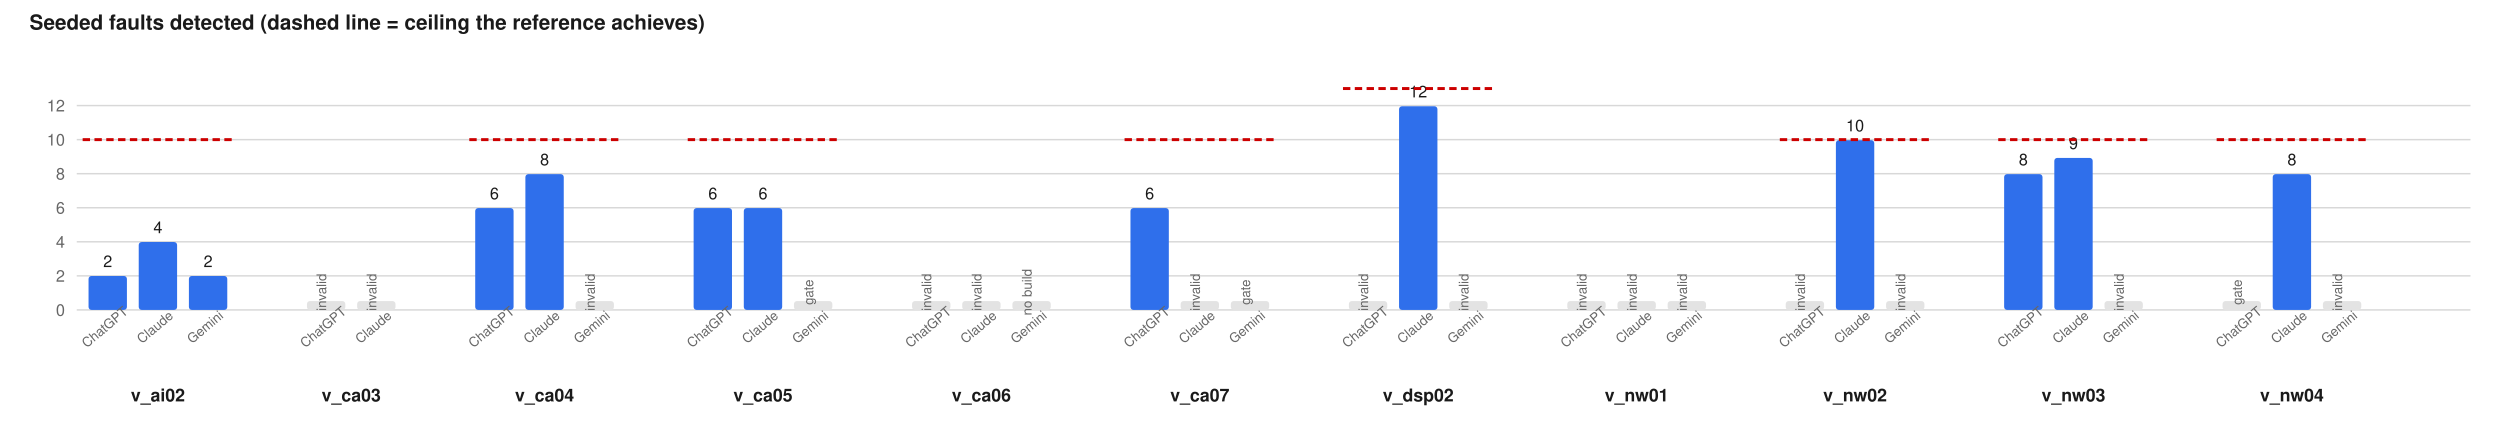
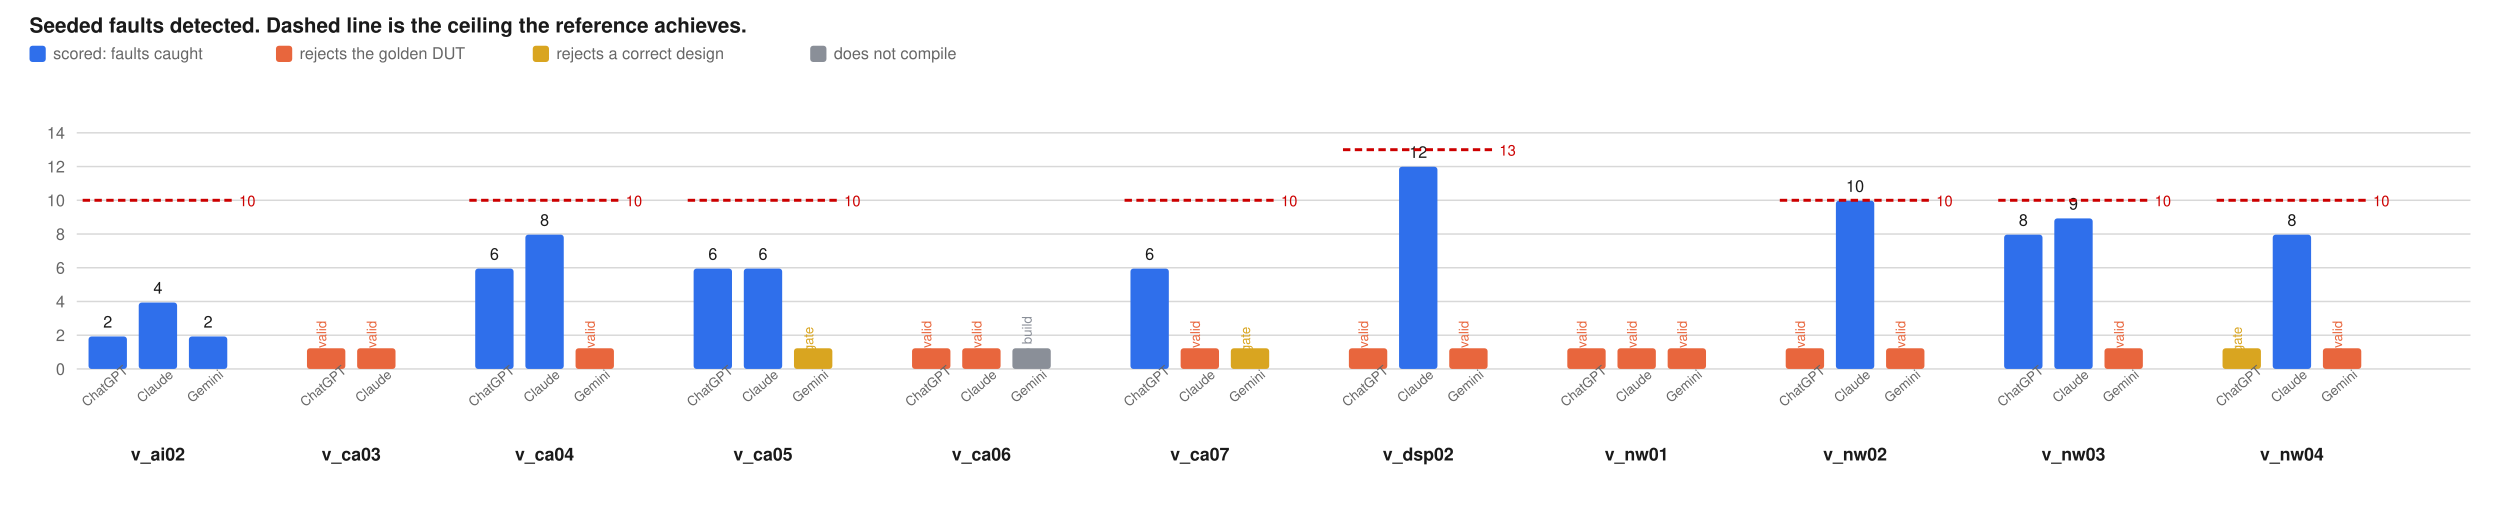
- <svg xmlns="http://www.w3.org/2000/svg" viewBox="0 0 1694 300" font-family="-apple-system,BlinkMacSystemFont,Segoe UI,Helvetica,Arial,sans-serif">
-   <rect width="1694" height="300" fill="none" />
-   <line x1="52" y1="210.0" x2="1674" y2="210.0" stroke="#d8d8d8" stroke-width="1" />
-   <text x="44" y="214.0" fill="#666" font-size="11" text-anchor="end">0</text>
-   <line x1="52" y1="186.923" x2="1674" y2="186.923" stroke="#d8d8d8" stroke-width="1" />
-   <text x="44" y="190.923" fill="#666" font-size="11" text-anchor="end">2</text>
-   <line x1="52" y1="163.846" x2="1674" y2="163.846" stroke="#d8d8d8" stroke-width="1" />
-   <text x="44" y="167.846" fill="#666" font-size="11" text-anchor="end">4</text>
-   <line x1="52" y1="140.769" x2="1674" y2="140.769" stroke="#d8d8d8" stroke-width="1" />
-   <text x="44" y="144.769" fill="#666" font-size="11" text-anchor="end">6</text>
-   <line x1="52" y1="117.692" x2="1674" y2="117.692" stroke="#d8d8d8" stroke-width="1" />
-   <text x="44" y="121.692" fill="#666" font-size="11" text-anchor="end">8</text>
-   <line x1="52" y1="94.615" x2="1674" y2="94.615" stroke="#d8d8d8" stroke-width="1" />
-   <text x="44" y="98.615" fill="#666" font-size="11" text-anchor="end">10</text>
-   <line x1="52" y1="71.538" x2="1674" y2="71.538" stroke="#d8d8d8" stroke-width="1" />
-   <text x="44" y="75.538" fill="#666" font-size="11" text-anchor="end">12</text>
-   <rect x="60" y="187" width="26" height="23" rx="2" fill="#2f6feb" />
-   <text x="73.0" y="181" fill="#1a1a1a" font-size="11" text-anchor="middle">2</text>
-   <text x="73.0" y="224" fill="#666" font-size="9" text-anchor="middle" transform="rotate(-40 73.0 224)">ChatGPT</text>
-   <rect x="94" y="164" width="26" height="46" rx="2" fill="#2f6feb" />
-   <text x="107.0" y="158" fill="#1a1a1a" font-size="11" text-anchor="middle">4</text>
-   <text x="107.0" y="224" fill="#666" font-size="9" text-anchor="middle" transform="rotate(-40 107.0 224)">Claude</text>
-   <rect x="128" y="187" width="26" height="23" rx="2" fill="#2f6feb" />
-   <text x="141.0" y="181" fill="#1a1a1a" font-size="11" text-anchor="middle">2</text>
-   <text x="141.0" y="224" fill="#666" font-size="9" text-anchor="middle" transform="rotate(-40 141.0 224)">Gemini</text>
-   <line x1="56" y1="94.615" x2="158" y2="94.615" stroke="#c00" stroke-width="2" stroke-dasharray="5,3" />
-   <text x="107.0" y="272" fill="#1a1a1a" font-size="12" font-weight="600" text-anchor="middle">v_ai02</text>
-   <rect x="208" y="204" width="26" height="6" rx="2" fill="#e3e3e3" />
-   <text x="221.0" y="198" fill="#666" font-size="9" text-anchor="middle" transform="rotate(-90 221.0 198)">invalid</text>
-   <text x="221.0" y="224" fill="#666" font-size="9" text-anchor="middle" transform="rotate(-40 221.0 224)">ChatGPT</text>
-   <rect x="242" y="204" width="26" height="6" rx="2" fill="#e3e3e3" />
-   <text x="255.0" y="198" fill="#666" font-size="9" text-anchor="middle" transform="rotate(-90 255.0 198)">invalid</text>
-   <text x="255.0" y="224" fill="#666" font-size="9" text-anchor="middle" transform="rotate(-40 255.0 224)">Claude</text>
-   <text x="238.0" y="272" fill="#1a1a1a" font-size="12" font-weight="600" text-anchor="middle">v_ca03</text>
-   <rect x="322" y="141" width="26" height="69" rx="2" fill="#2f6feb" />
-   <text x="335.0" y="135" fill="#1a1a1a" font-size="11" text-anchor="middle">6</text>
-   <text x="335.0" y="224" fill="#666" font-size="9" text-anchor="middle" transform="rotate(-40 335.0 224)">ChatGPT</text>
-   <rect x="356" y="118" width="26" height="92" rx="2" fill="#2f6feb" />
-   <text x="369.0" y="112" fill="#1a1a1a" font-size="11" text-anchor="middle">8</text>
-   <text x="369.0" y="224" fill="#666" font-size="9" text-anchor="middle" transform="rotate(-40 369.0 224)">Claude</text>
-   <rect x="390" y="204" width="26" height="6" rx="2" fill="#e3e3e3" />
-   <text x="403.0" y="198" fill="#666" font-size="9" text-anchor="middle" transform="rotate(-90 403.0 198)">invalid</text>
-   <text x="403.0" y="224" fill="#666" font-size="9" text-anchor="middle" transform="rotate(-40 403.0 224)">Gemini</text>
-   <line x1="318" y1="94.615" x2="420" y2="94.615" stroke="#c00" stroke-width="2" stroke-dasharray="5,3" />
-   <text x="369.0" y="272" fill="#1a1a1a" font-size="12" font-weight="600" text-anchor="middle">v_ca04</text>
-   <rect x="470" y="141" width="26" height="69" rx="2" fill="#2f6feb" />
-   <text x="483.0" y="135" fill="#1a1a1a" font-size="11" text-anchor="middle">6</text>
-   <text x="483.0" y="224" fill="#666" font-size="9" text-anchor="middle" transform="rotate(-40 483.0 224)">ChatGPT</text>
-   <rect x="504" y="141" width="26" height="69" rx="2" fill="#2f6feb" />
-   <text x="517.0" y="135" fill="#1a1a1a" font-size="11" text-anchor="middle">6</text>
-   <text x="517.0" y="224" fill="#666" font-size="9" text-anchor="middle" transform="rotate(-40 517.0 224)">Claude</text>
-   <rect x="538" y="204" width="26" height="6" rx="2" fill="#e3e3e3" />
-   <text x="551.0" y="198" fill="#666" font-size="9" text-anchor="middle" transform="rotate(-90 551.0 198)">gate</text>
-   <text x="551.0" y="224" fill="#666" font-size="9" text-anchor="middle" transform="rotate(-40 551.0 224)">Gemini</text>
-   <line x1="466" y1="94.615" x2="568" y2="94.615" stroke="#c00" stroke-width="2" stroke-dasharray="5,3" />
-   <text x="517.0" y="272" fill="#1a1a1a" font-size="12" font-weight="600" text-anchor="middle">v_ca05</text>
-   <rect x="618" y="204" width="26" height="6" rx="2" fill="#e3e3e3" />
-   <text x="631.0" y="198" fill="#666" font-size="9" text-anchor="middle" transform="rotate(-90 631.0 198)">invalid</text>
-   <text x="631.0" y="224" fill="#666" font-size="9" text-anchor="middle" transform="rotate(-40 631.0 224)">ChatGPT</text>
-   <rect x="652" y="204" width="26" height="6" rx="2" fill="#e3e3e3" />
-   <text x="665.0" y="198" fill="#666" font-size="9" text-anchor="middle" transform="rotate(-90 665.0 198)">invalid</text>
-   <text x="665.0" y="224" fill="#666" font-size="9" text-anchor="middle" transform="rotate(-40 665.0 224)">Claude</text>
-   <rect x="686" y="204" width="26" height="6" rx="2" fill="#e3e3e3" />
-   <text x="699.0" y="198" fill="#666" font-size="9" text-anchor="middle" transform="rotate(-90 699.0 198)">no build</text>
-   <text x="699.0" y="224" fill="#666" font-size="9" text-anchor="middle" transform="rotate(-40 699.0 224)">Gemini</text>
-   <text x="665.0" y="272" fill="#1a1a1a" font-size="12" font-weight="600" text-anchor="middle">v_ca06</text>
-   <rect x="766" y="141" width="26" height="69" rx="2" fill="#2f6feb" />
-   <text x="779.0" y="135" fill="#1a1a1a" font-size="11" text-anchor="middle">6</text>
-   <text x="779.0" y="224" fill="#666" font-size="9" text-anchor="middle" transform="rotate(-40 779.0 224)">ChatGPT</text>
-   <rect x="800" y="204" width="26" height="6" rx="2" fill="#e3e3e3" />
-   <text x="813.0" y="198" fill="#666" font-size="9" text-anchor="middle" transform="rotate(-90 813.0 198)">invalid</text>
-   <text x="813.0" y="224" fill="#666" font-size="9" text-anchor="middle" transform="rotate(-40 813.0 224)">Claude</text>
-   <rect x="834" y="204" width="26" height="6" rx="2" fill="#e3e3e3" />
-   <text x="847.0" y="198" fill="#666" font-size="9" text-anchor="middle" transform="rotate(-90 847.0 198)">gate</text>
-   <text x="847.0" y="224" fill="#666" font-size="9" text-anchor="middle" transform="rotate(-40 847.0 224)">Gemini</text>
-   <line x1="762" y1="94.615" x2="864" y2="94.615" stroke="#c00" stroke-width="2" stroke-dasharray="5,3" />
-   <text x="813.0" y="272" fill="#1a1a1a" font-size="12" font-weight="600" text-anchor="middle">v_ca07</text>
-   <rect x="914" y="204" width="26" height="6" rx="2" fill="#e3e3e3" />
-   <text x="927.0" y="198" fill="#666" font-size="9" text-anchor="middle" transform="rotate(-90 927.0 198)">invalid</text>
-   <text x="927.0" y="224" fill="#666" font-size="9" text-anchor="middle" transform="rotate(-40 927.0 224)">ChatGPT</text>
-   <rect x="948" y="72" width="26" height="138" rx="2" fill="#2f6feb" />
-   <text x="961.0" y="66" fill="#1a1a1a" font-size="11" text-anchor="middle">12</text>
-   <text x="961.0" y="224" fill="#666" font-size="9" text-anchor="middle" transform="rotate(-40 961.0 224)">Claude</text>
-   <rect x="982" y="204" width="26" height="6" rx="2" fill="#e3e3e3" />
-   <text x="995.0" y="198" fill="#666" font-size="9" text-anchor="middle" transform="rotate(-90 995.0 198)">invalid</text>
-   <text x="995.0" y="224" fill="#666" font-size="9" text-anchor="middle" transform="rotate(-40 995.0 224)">Gemini</text>
-   <line x1="910" y1="60.0" x2="1012" y2="60.0" stroke="#c00" stroke-width="2" stroke-dasharray="5,3" />
-   <text x="961.0" y="272" fill="#1a1a1a" font-size="12" font-weight="600" text-anchor="middle">v_dsp02</text>
-   <rect x="1062" y="204" width="26" height="6" rx="2" fill="#e3e3e3" />
-   <text x="1075.0" y="198" fill="#666" font-size="9" text-anchor="middle" transform="rotate(-90 1075.0 198)">invalid</text>
-   <text x="1075.0" y="224" fill="#666" font-size="9" text-anchor="middle" transform="rotate(-40 1075.0 224)">ChatGPT</text>
-   <rect x="1096" y="204" width="26" height="6" rx="2" fill="#e3e3e3" />
-   <text x="1109.0" y="198" fill="#666" font-size="9" text-anchor="middle" transform="rotate(-90 1109.0 198)">invalid</text>
-   <text x="1109.0" y="224" fill="#666" font-size="9" text-anchor="middle" transform="rotate(-40 1109.0 224)">Claude</text>
-   <rect x="1130" y="204" width="26" height="6" rx="2" fill="#e3e3e3" />
-   <text x="1143.0" y="198" fill="#666" font-size="9" text-anchor="middle" transform="rotate(-90 1143.0 198)">invalid</text>
-   <text x="1143.0" y="224" fill="#666" font-size="9" text-anchor="middle" transform="rotate(-40 1143.0 224)">Gemini</text>
-   <text x="1109.0" y="272" fill="#1a1a1a" font-size="12" font-weight="600" text-anchor="middle">v_nw01</text>
-   <rect x="1210" y="204" width="26" height="6" rx="2" fill="#e3e3e3" />
-   <text x="1223.0" y="198" fill="#666" font-size="9" text-anchor="middle" transform="rotate(-90 1223.0 198)">invalid</text>
-   <text x="1223.0" y="224" fill="#666" font-size="9" text-anchor="middle" transform="rotate(-40 1223.0 224)">ChatGPT</text>
-   <rect x="1244" y="95" width="26" height="115" rx="2" fill="#2f6feb" />
-   <text x="1257.0" y="89" fill="#1a1a1a" font-size="11" text-anchor="middle">10</text>
-   <text x="1257.0" y="224" fill="#666" font-size="9" text-anchor="middle" transform="rotate(-40 1257.0 224)">Claude</text>
-   <rect x="1278" y="204" width="26" height="6" rx="2" fill="#e3e3e3" />
-   <text x="1291.0" y="198" fill="#666" font-size="9" text-anchor="middle" transform="rotate(-90 1291.0 198)">invalid</text>
-   <text x="1291.0" y="224" fill="#666" font-size="9" text-anchor="middle" transform="rotate(-40 1291.0 224)">Gemini</text>
-   <line x1="1206" y1="94.615" x2="1308" y2="94.615" stroke="#c00" stroke-width="2" stroke-dasharray="5,3" />
-   <text x="1257.0" y="272" fill="#1a1a1a" font-size="12" font-weight="600" text-anchor="middle">v_nw02</text>
-   <rect x="1358" y="118" width="26" height="92" rx="2" fill="#2f6feb" />
-   <text x="1371.0" y="112" fill="#1a1a1a" font-size="11" text-anchor="middle">8</text>
-   <text x="1371.0" y="224" fill="#666" font-size="9" text-anchor="middle" transform="rotate(-40 1371.0 224)">ChatGPT</text>
-   <rect x="1392" y="107" width="26" height="103" rx="2" fill="#2f6feb" />
-   <text x="1405.0" y="101" fill="#1a1a1a" font-size="11" text-anchor="middle">9</text>
-   <text x="1405.0" y="224" fill="#666" font-size="9" text-anchor="middle" transform="rotate(-40 1405.0 224)">Claude</text>
-   <rect x="1426" y="204" width="26" height="6" rx="2" fill="#e3e3e3" />
-   <text x="1439.0" y="198" fill="#666" font-size="9" text-anchor="middle" transform="rotate(-90 1439.0 198)">invalid</text>
-   <text x="1439.0" y="224" fill="#666" font-size="9" text-anchor="middle" transform="rotate(-40 1439.0 224)">Gemini</text>
-   <line x1="1354" y1="94.615" x2="1456" y2="94.615" stroke="#c00" stroke-width="2" stroke-dasharray="5,3" />
-   <text x="1405.0" y="272" fill="#1a1a1a" font-size="12" font-weight="600" text-anchor="middle">v_nw03</text>
-   <rect x="1506" y="204" width="26" height="6" rx="2" fill="#e3e3e3" />
-   <text x="1519.0" y="198" fill="#666" font-size="9" text-anchor="middle" transform="rotate(-90 1519.0 198)">gate</text>
-   <text x="1519.0" y="224" fill="#666" font-size="9" text-anchor="middle" transform="rotate(-40 1519.0 224)">ChatGPT</text>
-   <rect x="1540" y="118" width="26" height="92" rx="2" fill="#2f6feb" />
-   <text x="1553.0" y="112" fill="#1a1a1a" font-size="11" text-anchor="middle">8</text>
-   <text x="1553.0" y="224" fill="#666" font-size="9" text-anchor="middle" transform="rotate(-40 1553.0 224)">Claude</text>
-   <rect x="1574" y="204" width="26" height="6" rx="2" fill="#e3e3e3" />
-   <text x="1587.0" y="198" fill="#666" font-size="9" text-anchor="middle" transform="rotate(-90 1587.0 198)">invalid</text>
-   <text x="1587.0" y="224" fill="#666" font-size="9" text-anchor="middle" transform="rotate(-40 1587.0 224)">Gemini</text>
-   <line x1="1502" y1="94.615" x2="1604" y2="94.615" stroke="#c00" stroke-width="2" stroke-dasharray="5,3" />
-   <text x="1553.0" y="272" fill="#1a1a1a" font-size="12" font-weight="600" text-anchor="middle">v_nw04</text>
-   <text x="20" y="20" fill="#1a1a1a" font-size="14" font-weight="600">Seeded faults detected (dashed line = ceiling the reference achieves)</text>
+ <svg xmlns="http://www.w3.org/2000/svg" viewBox="0 0 1694 360" font-family="-apple-system,BlinkMacSystemFont,Segoe UI,Helvetica,Arial,sans-serif">
+   <rect width="1694" height="360" fill="none" />
+   <line x1="52" y1="250.0" x2="1674" y2="250.0" stroke="#d8d8d8" stroke-width="1" />
+   <text x="44" y="254.0" fill="#666" font-size="11" text-anchor="end">0</text>
+   <line x1="52" y1="227.143" x2="1674" y2="227.143" stroke="#d8d8d8" stroke-width="1" />
+   <text x="44" y="231.143" fill="#666" font-size="11" text-anchor="end">2</text>
+   <line x1="52" y1="204.286" x2="1674" y2="204.286" stroke="#d8d8d8" stroke-width="1" />
+   <text x="44" y="208.286" fill="#666" font-size="11" text-anchor="end">4</text>
+   <line x1="52" y1="181.429" x2="1674" y2="181.429" stroke="#d8d8d8" stroke-width="1" />
+   <text x="44" y="185.429" fill="#666" font-size="11" text-anchor="end">6</text>
+   <line x1="52" y1="158.571" x2="1674" y2="158.571" stroke="#d8d8d8" stroke-width="1" />
+   <text x="44" y="162.571" fill="#666" font-size="11" text-anchor="end">8</text>
+   <line x1="52" y1="135.714" x2="1674" y2="135.714" stroke="#d8d8d8" stroke-width="1" />
+   <text x="44" y="139.714" fill="#666" font-size="11" text-anchor="end">10</text>
+   <line x1="52" y1="112.857" x2="1674" y2="112.857" stroke="#d8d8d8" stroke-width="1" />
+   <text x="44" y="116.857" fill="#666" font-size="11" text-anchor="end">12</text>
+   <line x1="52" y1="90.0" x2="1674" y2="90.0" stroke="#d8d8d8" stroke-width="1" />
+   <text x="44" y="94.0" fill="#666" font-size="11" text-anchor="end">14</text>
+   <rect x="60" y="228" width="26" height="22" rx="2" fill="#2f6feb" />
+   <text x="73.0" y="222" fill="#1a1a1a" font-size="11" text-anchor="middle">2</text>
+   <text x="73.0" y="264" fill="#666" font-size="9" text-anchor="middle" transform="rotate(-40 73.0 264)">ChatGPT</text>
+   <rect x="94" y="205" width="26" height="45" rx="2" fill="#2f6feb" />
+   <text x="107.0" y="199" fill="#1a1a1a" font-size="11" text-anchor="middle">4</text>
+   <text x="107.0" y="264" fill="#666" font-size="9" text-anchor="middle" transform="rotate(-40 107.0 264)">Claude</text>
+   <rect x="128" y="228" width="26" height="22" rx="2" fill="#2f6feb" />
+   <text x="141.0" y="222" fill="#1a1a1a" font-size="11" text-anchor="middle">2</text>
+   <text x="141.0" y="264" fill="#666" font-size="9" text-anchor="middle" transform="rotate(-40 141.0 264)">Gemini</text>
+   <line x1="56" y1="135.714" x2="158" y2="135.714" stroke="#c00" stroke-width="2" stroke-dasharray="5,3" />
+   <text x="162" y="139.714" fill="#c00" font-size="10">10</text>
+   <text x="107.0" y="312" fill="#1a1a1a" font-size="12" font-weight="600" text-anchor="middle">v_ai02</text>
+   <rect x="208" y="236" width="26" height="14" rx="2" fill="#e8663d" />
+   <text x="221.0" y="230" fill="#e8663d" font-size="9" text-anchor="middle" transform="rotate(-90 221.0 230)">invalid</text>
+   <text x="221.0" y="264" fill="#666" font-size="9" text-anchor="middle" transform="rotate(-40 221.0 264)">ChatGPT</text>
+   <rect x="242" y="236" width="26" height="14" rx="2" fill="#e8663d" />
+   <text x="255.0" y="230" fill="#e8663d" font-size="9" text-anchor="middle" transform="rotate(-90 255.0 230)">invalid</text>
+   <text x="255.0" y="264" fill="#666" font-size="9" text-anchor="middle" transform="rotate(-40 255.0 264)">Claude</text>
+   <text x="238.0" y="312" fill="#1a1a1a" font-size="12" font-weight="600" text-anchor="middle">v_ca03</text>
+   <rect x="322" y="182" width="26" height="68" rx="2" fill="#2f6feb" />
+   <text x="335.0" y="176" fill="#1a1a1a" font-size="11" text-anchor="middle">6</text>
+   <text x="335.0" y="264" fill="#666" font-size="9" text-anchor="middle" transform="rotate(-40 335.0 264)">ChatGPT</text>
+   <rect x="356" y="159" width="26" height="91" rx="2" fill="#2f6feb" />
+   <text x="369.0" y="153" fill="#1a1a1a" font-size="11" text-anchor="middle">8</text>
+   <text x="369.0" y="264" fill="#666" font-size="9" text-anchor="middle" transform="rotate(-40 369.0 264)">Claude</text>
+   <rect x="390" y="236" width="26" height="14" rx="2" fill="#e8663d" />
+   <text x="403.0" y="230" fill="#e8663d" font-size="9" text-anchor="middle" transform="rotate(-90 403.0 230)">invalid</text>
+   <text x="403.0" y="264" fill="#666" font-size="9" text-anchor="middle" transform="rotate(-40 403.0 264)">Gemini</text>
+   <line x1="318" y1="135.714" x2="420" y2="135.714" stroke="#c00" stroke-width="2" stroke-dasharray="5,3" />
+   <text x="424" y="139.714" fill="#c00" font-size="10">10</text>
+   <text x="369.0" y="312" fill="#1a1a1a" font-size="12" font-weight="600" text-anchor="middle">v_ca04</text>
+   <rect x="470" y="182" width="26" height="68" rx="2" fill="#2f6feb" />
+   <text x="483.0" y="176" fill="#1a1a1a" font-size="11" text-anchor="middle">6</text>
+   <text x="483.0" y="264" fill="#666" font-size="9" text-anchor="middle" transform="rotate(-40 483.0 264)">ChatGPT</text>
+   <rect x="504" y="182" width="26" height="68" rx="2" fill="#2f6feb" />
+   <text x="517.0" y="176" fill="#1a1a1a" font-size="11" text-anchor="middle">6</text>
+   <text x="517.0" y="264" fill="#666" font-size="9" text-anchor="middle" transform="rotate(-40 517.0 264)">Claude</text>
+   <rect x="538" y="236" width="26" height="14" rx="2" fill="#d9a520" />
+   <text x="551.0" y="230" fill="#d9a520" font-size="9" text-anchor="middle" transform="rotate(-90 551.0 230)">gate</text>
+   <text x="551.0" y="264" fill="#666" font-size="9" text-anchor="middle" transform="rotate(-40 551.0 264)">Gemini</text>
+   <line x1="466" y1="135.714" x2="568" y2="135.714" stroke="#c00" stroke-width="2" stroke-dasharray="5,3" />
+   <text x="572" y="139.714" fill="#c00" font-size="10">10</text>
+   <text x="517.0" y="312" fill="#1a1a1a" font-size="12" font-weight="600" text-anchor="middle">v_ca05</text>
+   <rect x="618" y="236" width="26" height="14" rx="2" fill="#e8663d" />
+   <text x="631.0" y="230" fill="#e8663d" font-size="9" text-anchor="middle" transform="rotate(-90 631.0 230)">invalid</text>
+   <text x="631.0" y="264" fill="#666" font-size="9" text-anchor="middle" transform="rotate(-40 631.0 264)">ChatGPT</text>
+   <rect x="652" y="236" width="26" height="14" rx="2" fill="#e8663d" />
+   <text x="665.0" y="230" fill="#e8663d" font-size="9" text-anchor="middle" transform="rotate(-90 665.0 230)">invalid</text>
+   <text x="665.0" y="264" fill="#666" font-size="9" text-anchor="middle" transform="rotate(-40 665.0 264)">Claude</text>
+   <rect x="686" y="236" width="26" height="14" rx="2" fill="#8a8f98" />
+   <text x="699.0" y="230" fill="#8a8f98" font-size="9" text-anchor="middle" transform="rotate(-90 699.0 230)">no build</text>
+   <text x="699.0" y="264" fill="#666" font-size="9" text-anchor="middle" transform="rotate(-40 699.0 264)">Gemini</text>
+   <text x="665.0" y="312" fill="#1a1a1a" font-size="12" font-weight="600" text-anchor="middle">v_ca06</text>
+   <rect x="766" y="182" width="26" height="68" rx="2" fill="#2f6feb" />
+   <text x="779.0" y="176" fill="#1a1a1a" font-size="11" text-anchor="middle">6</text>
+   <text x="779.0" y="264" fill="#666" font-size="9" text-anchor="middle" transform="rotate(-40 779.0 264)">ChatGPT</text>
+   <rect x="800" y="236" width="26" height="14" rx="2" fill="#e8663d" />
+   <text x="813.0" y="230" fill="#e8663d" font-size="9" text-anchor="middle" transform="rotate(-90 813.0 230)">invalid</text>
+   <text x="813.0" y="264" fill="#666" font-size="9" text-anchor="middle" transform="rotate(-40 813.0 264)">Claude</text>
+   <rect x="834" y="236" width="26" height="14" rx="2" fill="#d9a520" />
+   <text x="847.0" y="230" fill="#d9a520" font-size="9" text-anchor="middle" transform="rotate(-90 847.0 230)">gate</text>
+   <text x="847.0" y="264" fill="#666" font-size="9" text-anchor="middle" transform="rotate(-40 847.0 264)">Gemini</text>
+   <line x1="762" y1="135.714" x2="864" y2="135.714" stroke="#c00" stroke-width="2" stroke-dasharray="5,3" />
+   <text x="868" y="139.714" fill="#c00" font-size="10">10</text>
+   <text x="813.0" y="312" fill="#1a1a1a" font-size="12" font-weight="600" text-anchor="middle">v_ca07</text>
+   <rect x="914" y="236" width="26" height="14" rx="2" fill="#e8663d" />
+   <text x="927.0" y="230" fill="#e8663d" font-size="9" text-anchor="middle" transform="rotate(-90 927.0 230)">invalid</text>
+   <text x="927.0" y="264" fill="#666" font-size="9" text-anchor="middle" transform="rotate(-40 927.0 264)">ChatGPT</text>
+   <rect x="948" y="113" width="26" height="137" rx="2" fill="#2f6feb" />
+   <text x="961.0" y="107" fill="#1a1a1a" font-size="11" text-anchor="middle">12</text>
+   <text x="961.0" y="264" fill="#666" font-size="9" text-anchor="middle" transform="rotate(-40 961.0 264)">Claude</text>
+   <rect x="982" y="236" width="26" height="14" rx="2" fill="#e8663d" />
+   <text x="995.0" y="230" fill="#e8663d" font-size="9" text-anchor="middle" transform="rotate(-90 995.0 230)">invalid</text>
+   <text x="995.0" y="264" fill="#666" font-size="9" text-anchor="middle" transform="rotate(-40 995.0 264)">Gemini</text>
+   <line x1="910" y1="101.429" x2="1012" y2="101.429" stroke="#c00" stroke-width="2" stroke-dasharray="5,3" />
+   <text x="1016" y="105.429" fill="#c00" font-size="10">13</text>
+   <text x="961.0" y="312" fill="#1a1a1a" font-size="12" font-weight="600" text-anchor="middle">v_dsp02</text>
+   <rect x="1062" y="236" width="26" height="14" rx="2" fill="#e8663d" />
+   <text x="1075.0" y="230" fill="#e8663d" font-size="9" text-anchor="middle" transform="rotate(-90 1075.0 230)">invalid</text>
+   <text x="1075.0" y="264" fill="#666" font-size="9" text-anchor="middle" transform="rotate(-40 1075.0 264)">ChatGPT</text>
+   <rect x="1096" y="236" width="26" height="14" rx="2" fill="#e8663d" />
+   <text x="1109.0" y="230" fill="#e8663d" font-size="9" text-anchor="middle" transform="rotate(-90 1109.0 230)">invalid</text>
+   <text x="1109.0" y="264" fill="#666" font-size="9" text-anchor="middle" transform="rotate(-40 1109.0 264)">Claude</text>
+   <rect x="1130" y="236" width="26" height="14" rx="2" fill="#e8663d" />
+   <text x="1143.0" y="230" fill="#e8663d" font-size="9" text-anchor="middle" transform="rotate(-90 1143.0 230)">invalid</text>
+   <text x="1143.0" y="264" fill="#666" font-size="9" text-anchor="middle" transform="rotate(-40 1143.0 264)">Gemini</text>
+   <text x="1109.0" y="312" fill="#1a1a1a" font-size="12" font-weight="600" text-anchor="middle">v_nw01</text>
+   <rect x="1210" y="236" width="26" height="14" rx="2" fill="#e8663d" />
+   <text x="1223.0" y="230" fill="#e8663d" font-size="9" text-anchor="middle" transform="rotate(-90 1223.0 230)">invalid</text>
+   <text x="1223.0" y="264" fill="#666" font-size="9" text-anchor="middle" transform="rotate(-40 1223.0 264)">ChatGPT</text>
+   <rect x="1244" y="136" width="26" height="114" rx="2" fill="#2f6feb" />
+   <text x="1257.0" y="130" fill="#1a1a1a" font-size="11" text-anchor="middle">10</text>
+   <text x="1257.0" y="264" fill="#666" font-size="9" text-anchor="middle" transform="rotate(-40 1257.0 264)">Claude</text>
+   <rect x="1278" y="236" width="26" height="14" rx="2" fill="#e8663d" />
+   <text x="1291.0" y="230" fill="#e8663d" font-size="9" text-anchor="middle" transform="rotate(-90 1291.0 230)">invalid</text>
+   <text x="1291.0" y="264" fill="#666" font-size="9" text-anchor="middle" transform="rotate(-40 1291.0 264)">Gemini</text>
+   <line x1="1206" y1="135.714" x2="1308" y2="135.714" stroke="#c00" stroke-width="2" stroke-dasharray="5,3" />
+   <text x="1312" y="139.714" fill="#c00" font-size="10">10</text>
+   <text x="1257.0" y="312" fill="#1a1a1a" font-size="12" font-weight="600" text-anchor="middle">v_nw02</text>
+   <rect x="1358" y="159" width="26" height="91" rx="2" fill="#2f6feb" />
+   <text x="1371.0" y="153" fill="#1a1a1a" font-size="11" text-anchor="middle">8</text>
+   <text x="1371.0" y="264" fill="#666" font-size="9" text-anchor="middle" transform="rotate(-40 1371.0 264)">ChatGPT</text>
+   <rect x="1392" y="148" width="26" height="102" rx="2" fill="#2f6feb" />
+   <text x="1405.0" y="142" fill="#1a1a1a" font-size="11" text-anchor="middle">9</text>
+   <text x="1405.0" y="264" fill="#666" font-size="9" text-anchor="middle" transform="rotate(-40 1405.0 264)">Claude</text>
+   <rect x="1426" y="236" width="26" height="14" rx="2" fill="#e8663d" />
+   <text x="1439.0" y="230" fill="#e8663d" font-size="9" text-anchor="middle" transform="rotate(-90 1439.0 230)">invalid</text>
+   <text x="1439.0" y="264" fill="#666" font-size="9" text-anchor="middle" transform="rotate(-40 1439.0 264)">Gemini</text>
+   <line x1="1354" y1="135.714" x2="1456" y2="135.714" stroke="#c00" stroke-width="2" stroke-dasharray="5,3" />
+   <text x="1460" y="139.714" fill="#c00" font-size="10">10</text>
+   <text x="1405.0" y="312" fill="#1a1a1a" font-size="12" font-weight="600" text-anchor="middle">v_nw03</text>
+   <rect x="1506" y="236" width="26" height="14" rx="2" fill="#d9a520" />
+   <text x="1519.0" y="230" fill="#d9a520" font-size="9" text-anchor="middle" transform="rotate(-90 1519.0 230)">gate</text>
+   <text x="1519.0" y="264" fill="#666" font-size="9" text-anchor="middle" transform="rotate(-40 1519.0 264)">ChatGPT</text>
+   <rect x="1540" y="159" width="26" height="91" rx="2" fill="#2f6feb" />
+   <text x="1553.0" y="153" fill="#1a1a1a" font-size="11" text-anchor="middle">8</text>
+   <text x="1553.0" y="264" fill="#666" font-size="9" text-anchor="middle" transform="rotate(-40 1553.0 264)">Claude</text>
+   <rect x="1574" y="236" width="26" height="14" rx="2" fill="#e8663d" />
+   <text x="1587.0" y="230" fill="#e8663d" font-size="9" text-anchor="middle" transform="rotate(-90 1587.0 230)">invalid</text>
+   <text x="1587.0" y="264" fill="#666" font-size="9" text-anchor="middle" transform="rotate(-40 1587.0 264)">Gemini</text>
+   <line x1="1502" y1="135.714" x2="1604" y2="135.714" stroke="#c00" stroke-width="2" stroke-dasharray="5,3" />
+   <text x="1608" y="139.714" fill="#c00" font-size="10">10</text>
+   <text x="1553.0" y="312" fill="#1a1a1a" font-size="12" font-weight="600" text-anchor="middle">v_nw04</text>
+   <text x="20" y="22" fill="#1a1a1a" font-size="14" font-weight="600">Seeded faults detected. Dashed line is the ceiling the reference achieves.</text>
+   <rect x="20" y="31" width="11" height="11" rx="2" fill="#2f6feb" />
+   <text x="36" y="40" fill="#666" font-size="11">scored: faults caught</text>
+   <rect x="187.0" y="31" width="11" height="11" rx="2" fill="#e8663d" />
+   <text x="203.0" y="40" fill="#666" font-size="11">rejects the golden DUT</text>
+   <rect x="361.0" y="31" width="11" height="11" rx="2" fill="#d9a520" />
+   <text x="377.0" y="40" fill="#666" font-size="11">rejects a correct design</text>
+   <rect x="549.0" y="31" width="11" height="11" rx="2" fill="#8a8f98" />
+   <text x="565.0" y="40" fill="#666" font-size="11">does not compile</text>
</svg>
